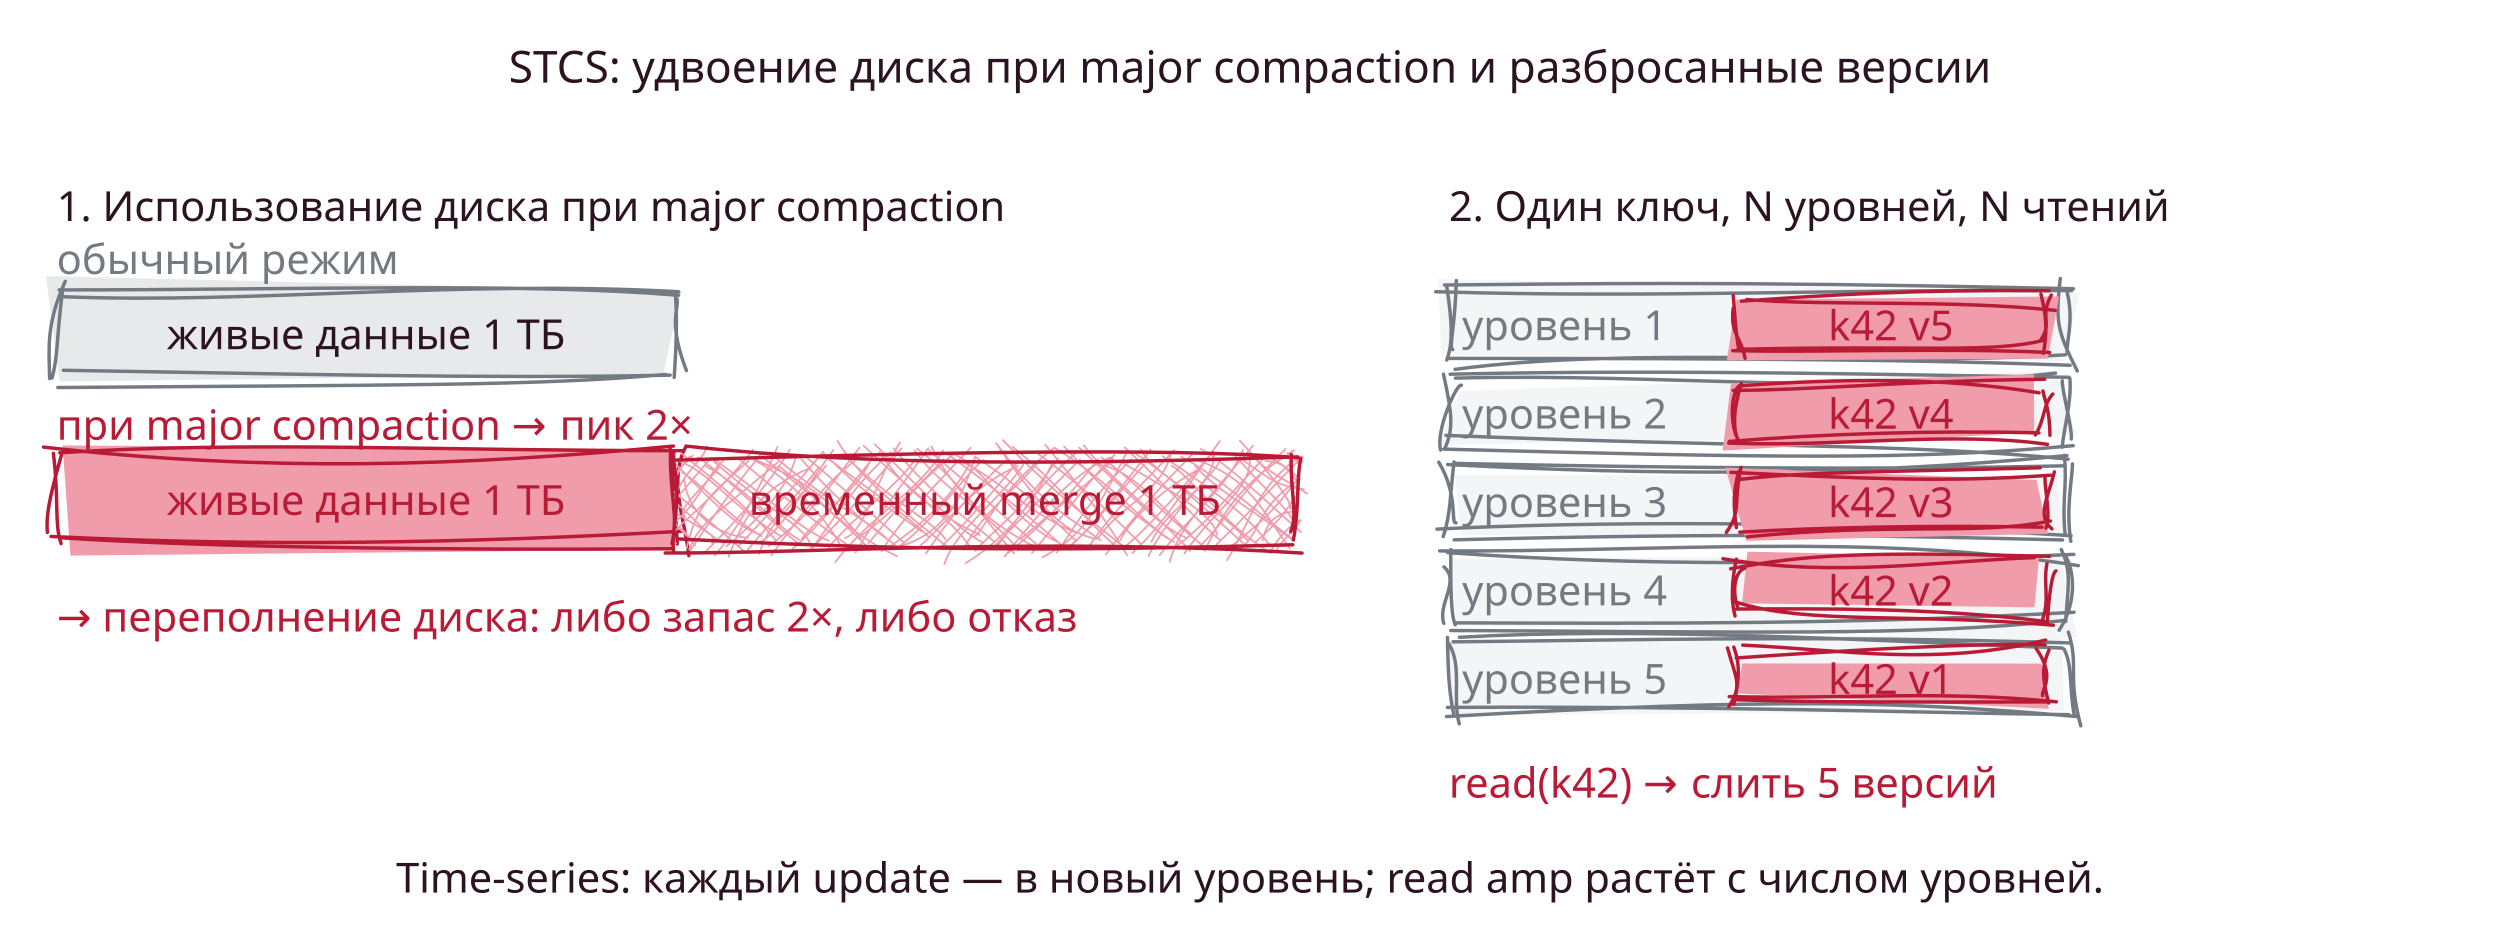
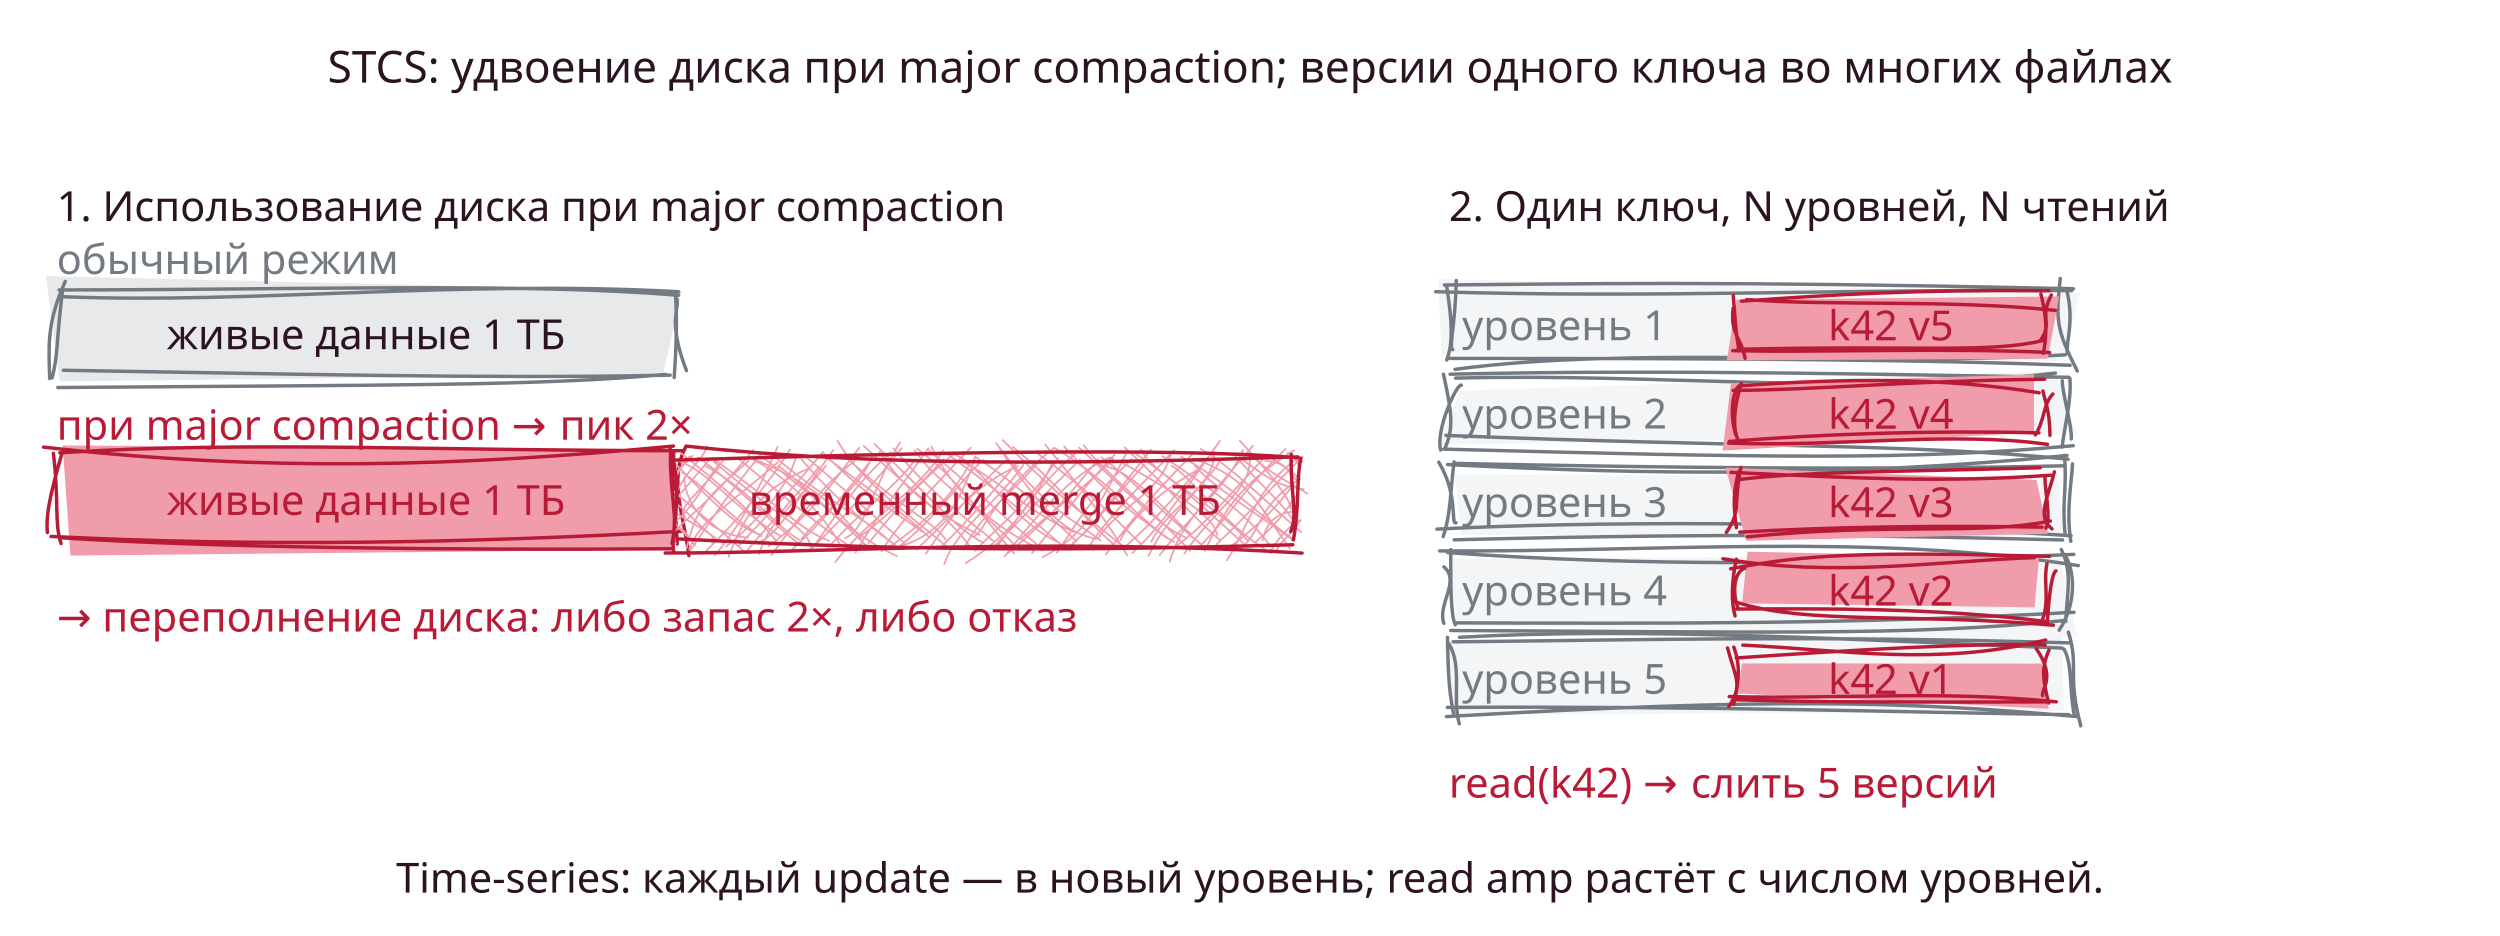
<svg xmlns="http://www.w3.org/2000/svg" version="1.1" viewBox="0 0 722.128 270.213" width="722.128" height="270.213">
  <defs>
    <style>
      @font-face {
        font-family: "Virgil";
        src: url("https://excalidraw.com/Virgil.woff2");
      }
      @font-face {
        font-family: "Cascadia";
        src: url("https://excalidraw.com/Cascadia.woff2");
      }
    </style>
  </defs>
  <rect x="0" y="0" width="722.128" height="270.213" fill="transparent" />
  <g transform="translate(10 10) rotate(0 351.0638 8.93617)">
-     <text x="351.064" y="8.9" dominant-baseline="central" font-family="Cascadia, sans-serif" font-size="12.766px" fill="#2B1321" text-anchor="middle" style="white-space: pre;" direction="ltr">STCS: удвоение диска при major compaction и разбросанные версии</text>
+     <text x="351.064" y="8.9" dominant-baseline="central" font-family="Cascadia, sans-serif" font-size="12.766px" fill="#2B1321" text-anchor="middle" style="white-space: pre;" direction="ltr">STCS: удвоение диска при major compaction; версии одного ключа во многих файлах</text>
  </g>
  <g transform="translate(16.38298 51.48936) rotate(0 165.9574 7.659574)">
    <text x="0" y="7.7" dominant-baseline="central" font-family="Cascadia, sans-serif" font-size="12px" fill="#2B1321" text-anchor="start" style="white-space: pre;" direction="ltr">1. Использование диска при major compaction</text>
  </g>
  <g stroke-linecap="round" transform="translate(16.38298 83.40426) rotate(0 89.3617 12.76596)">
    <path d="M-3.1 -3.67 L180.48 0.76 L175.18 24.63 L0.86 26.81" stroke="none" stroke-width="0" fill="#E8E9EB" />
    <path d="M1.9 2.31 C56.68 4.45, 115.53 -2.63, 179.66 0.86 M0.68 0.34 C66.99 0.38, 134.88 -1.85, 179.6 1.88 M179.14 3.01 C179.88 5.96, 176.37 9.28, 181.9 23.65 M178.7 1.07 C178.92 5.84, 179.39 10.36, 178.36 25.63 M175.93 24.75 C138.3 28.15, 97.27 27.74, 0.32 28.53 M177.19 24.96 C122.22 26.07, 63.02 24.49, 1.92 23.55 M-2.04 25.93 C-2.28 16.66, -3.01 10.08, 2.47 -2.13 M-1.34 25.76 C0.39 19.28, -0.19 15.61, 1.75 -0.19" stroke="#737A82" stroke-width="1" fill="none" />
  </g>
  <g transform="translate(16.38298 83.40426) rotate(0 89.3617 12.76596)">
    <text x="89.362" y="12.8" dominant-baseline="central" font-family="Cascadia, sans-serif" font-size="12px" fill="#2B1321" text-anchor="middle" style="white-space: pre;" direction="ltr">живые данные  1 ТБ</text>
  </g>
  <g transform="translate(16.38298 68.08511) rotate(0 89.3617 6.382979)">
    <text x="0" y="6.4" dominant-baseline="central" font-family="Cascadia, sans-serif" font-size="12px" fill="#737A82" text-anchor="start" style="white-space: pre;" direction="ltr">обычный режим</text>
  </g>
  <g stroke-linecap="round" transform="translate(16.38298 131.2766) rotate(0 89.3617 12.76596)">
    <path d="M1.7 -2.61 L177.03 -1.51 L178.23 27.44 L3.97 29.2" stroke="none" stroke-width="0" fill="#F09CAB" />
    <path d="M-3.82 -2.13 C60.84 5.21, 116.82 3.41, 178.13 -2.43 M0.89 -0.49 C55.42 -3.96, 110.22 -1.03, 180.64 -1.09 M181.58 -1.98 C176.67 7.4, 181.47 18.95, 182.59 29.21 M178.27 -0.52 C177.76 7.78, 178.52 11.21, 179.24 25.86 M180.56 22.18 C117.86 25.6, 59.45 26.67, -1.64 23.68 M177.87 27.23 C111.25 27.7, 44.74 26.86, 1.19 24.06 M-2.69 22.55 C-3.33 16.34, -0.86 8.28, 1.57 -0.61 M1.27 25.74 C-0.76 19.88, 0.73 13.69, -0.96 -0.34" stroke="#B91A36" stroke-width="1" fill="none" />
  </g>
  <g transform="translate(16.38298 131.2766) rotate(0 89.3617 12.76596)">
    <text x="89.362" y="12.8" dominant-baseline="central" font-family="Cascadia, sans-serif" font-size="12px" fill="#B91A36" text-anchor="middle" style="white-space: pre;" direction="ltr">живые данные  1 ТБ</text>
  </g>
  <g stroke-linecap="round" transform="translate(195.1064 131.2766) rotate(0 89.3617 12.76596)">
    <path d="M0 0 C0 0, 0 0, 0 0 M0 0 C0 0, 0 0, 0 0 M0.82 5.42 C-0.11 4.48, 2.37 3.54, 4.99 0.35 M-0.21 6.91 C1.6 4.22, 2.33 1.88, 4.2 0.56 M-1.08 15.23 C1.36 5.08, 8.39 1.75, 9.02 -2.39 M0.27 12.6 C3.99 8.47, 5.9 6.07, 10.18 1.01 M2.79 17.97 C0.39 16.02, 4.95 12.88, 12.66 3.69 M-0.82 20.11 C7.06 13.84, 9.54 4.91, 13.71 1.98 M3.25 27.08 C6.19 13.54, 11.57 10.47, 21.15 1.8 M-0.25 22.2 C5.14 16.65, 11.59 12.03, 22.43 -1.32 M3.96 27.41 C7.41 18.65, 13.38 16.41, 29.59 2.22 M4.31 27.67 C10.24 19.08, 13.64 13.53, 25.02 -0.51 M11.28 29.16 C18.25 21.44, 24.27 9.85, 29.5 -2.21 M8.9 27.83 C18.16 18.92, 27.82 7.31, 33.04 -1.39 M15.36 29.53 C20.38 16.44, 25.47 9.54, 38.62 4 M14.63 26.6 C23.93 19.05, 32.87 9.25, 34.95 0.03 M20.84 27.61 C25.05 22.25, 34.58 12.71, 41.47 3.59 M18.23 26.43 C26.65 17.51, 34.95 8.65, 42.66 -0.8 M24.17 28.73 C27.58 18.43, 32.4 16.93, 43.53 3.17 M23.42 25.7 C28.99 23.5, 31.74 18.22, 45.57 -1.28 M27.71 29.11 C33.91 20.53, 42.77 8.37, 51.82 1.86 M26.89 26.5 C39.99 16.94, 45.9 7.24, 53.14 -1.97 M36.39 24.45 C43.75 15.2, 53.66 9.73, 57.05 -0.08 M32.89 28.2 C43.47 18.79, 49.55 10.19, 56.96 1.13 M39.84 26.6 C45.51 19.16, 51.04 9.38, 62.24 -0.65 M39.32 27.24 C48.74 17.95, 56.57 9.45, 65.31 -1.81 M48.97 24.15 C54.7 22.12, 57.26 8.92, 64.84 -3.47 M44.25 26.77 C54.1 15.64, 65.06 8.19, 69.23 1.31 M46.15 31.08 C57.42 16.61, 69 12.01, 77.36 -1.16 M52.02 28.34 C58.32 17.48, 63.72 11.4, 73.06 -1.82 M53.78 23.38 C61.96 17.44, 75.17 3.97, 77.5 1.3 M55.77 25.59 C62.32 17.69, 69.86 8.27, 80.52 -0.22 M60.48 27.65 C69.78 21.24, 78.4 14.2, 84.75 3.19 M59.52 27.94 C64.27 20.51, 68.92 15.18, 85.29 -1.97 M64.99 26.5 C75.45 23.36, 82.12 15.69, 86.55 0.64 M64.07 27.02 C75.22 18.68, 84.61 4.61, 89.03 1.52 M69.62 27.43 C81.84 16.13, 86.58 8.76, 98.9 3.32 M72.36 28.63 C77.37 21.55, 79.88 16.4, 95.97 1.19 M77.65 31.68 C81.18 21.34, 92.69 14.31, 100.47 3 M76.79 26.66 C83.41 20.28, 91.14 11.59, 98.95 2 M85.29 23.62 C88.55 25.06, 90.18 12.96, 109.26 -1.79 M83.14 27.52 C88.77 16.16, 99.34 9.6, 106.04 0.61 M83.81 31.4 C97.69 22.91, 104.64 11.2, 108.67 2.88 M86.62 27.83 C91.6 22.03, 98.95 17.74, 110.54 1.13 M92.15 27.5 C99.78 17.9, 103.11 10.49, 115.54 -0.34 M92.46 26.13 C98.45 20.01, 102.19 15.96, 116.88 1.45 M95.09 29.45 C103.36 18.82, 114.26 5.58, 125.5 0.86 M95.94 28.55 C108.69 18.34, 117.43 7.27, 122.05 1.3 M99.8 24.37 C109.3 16.06, 121.97 6.29, 126.39 1.27 M102.98 28.49 C111.03 18.82, 120.13 6.73, 126.83 0.08 M106.05 29.68 C116.52 23.93, 120.49 19.09, 130.23 -0.42 M110.17 28.34 C114.4 22.51, 118.55 13.77, 131.79 1.37 M114.77 25.64 C121.29 20.26, 120.77 19.26, 135.38 2.96 M113.36 27.09 C121.48 20.15, 127.98 10.15, 137.3 -1.4 M122.2 24.03 C128.17 15.04, 140.43 10.98, 143.1 -0.27 M119.74 26.15 C125.96 16.66, 136.9 6.65, 144.1 -1.31 M128.52 24.75 C130.2 20.62, 138.79 10.95, 151.72 3.96 M124.33 28.88 C133.76 16.03, 140.22 9.31, 149.39 -0.19 M131.98 28.46 C139.58 21.46, 144.79 13.65, 157.26 -3.91 M130.13 26.43 C137.72 19.97, 146.22 10.07, 155.35 -0.97 M137.48 25.21 C142.05 15.13, 156.12 9.28, 155.53 -0.43 M136.62 29.29 C142.55 17.04, 153.82 7.81, 157.23 2.01 M142.76 31.03 C145.39 21.38, 151.09 15.99, 166.8 -2.52 M139.86 29.09 C147.82 18.63, 159.42 9.4, 163.93 -1.32 M146.99 28.6 C155.92 15.65, 166.54 9.76, 165.88 1.14 M145.01 26.2 C152.07 21.19, 158.81 13.02, 169.99 0.95 M152.87 27.84 C157.45 18.51, 161.68 9.19, 178.77 -1.22 M150.45 27.49 C159.2 19.16, 162.84 11.23, 176.26 -1.64 M159.32 30.56 C165.86 20.13, 167.52 9.51, 180.12 0.85 M156.29 25.97 C164.67 18.14, 174.49 7.03, 181.21 0.59 M163.56 27.06 C169.85 20.97, 167.8 15.87, 179.23 7.73 M160.47 26.5 C168.1 20.53, 172.99 16.27, 178.91 8.08 M169.58 24.91 C170.82 18.99, 174.01 17.02, 178.07 16.55 M167.29 25.54 C173.32 20.42, 176.59 16.2, 178.94 12.24 M173.68 28.35 C173.76 25.52, 176.73 24.81, 180.63 18.94 M171.77 28.08 C173.17 26.18, 175.23 22.01, 180.23 19.02 M0.19 25.7 C0.19 25.7, 0.19 25.7, 0.19 25.7 M0.19 25.7 C0.19 25.7, 0.19 25.7, 0.19 25.7 M5.7 26.13 C3.89 24.98, 3.79 22.52, 0.85 20.96 M5.66 25.06 C2.94 23.75, 0.62 20.86, -0.36 19.38 M10.55 25.49 C12.24 23.08, 8.01 22.14, -2.38 15.31 M13.58 25.49 C7.15 21.55, 6.18 18.88, -0.18 13.79 M20.96 24.02 C12.46 23.55, 3.3 17.25, 2.52 6.81 M19.63 27.82 C14.3 23.12, 8.58 18.16, -0.99 10.33 M24.8 23.22 C19.76 21.81, 13.98 17.61, -1.85 0.69 M24.86 23.6 C15.23 18.01, 10.08 10.35, 1.95 5.16 M30.64 23.72 C15.03 14.37, 9.62 4.14, -0.99 1.24 M29.12 24.95 C22.81 17.44, 15.4 10.67, 1.75 -0.3 M35.78 24.66 C29.16 20.95, 20.63 9.64, 8.72 3.33 M35.18 25.43 C26.44 18.74, 16.85 8, 6.49 0.84 M39.22 27.6 C39.28 21.72, 29.67 18.23, 11.13 2.07 M44.37 24.93 C36.38 21.98, 30.5 15.06, 10.79 1.21 M47.74 26.47 C42.43 16.02, 29.22 4.45, 22.83 1.77 M50.63 26.79 C36.54 16.87, 27.26 8.74, 18.25 1.24 M53.57 24.22 C46.92 16.03, 40.48 8.27, 21.17 0.77 M56.11 27.42 C48.64 19.65, 39.59 11.69, 25.46 1.02 M64.02 29.4 C48.38 22.03, 42.25 12.96, 29.74 3.28 M60.72 24.01 C53.67 17.8, 45.24 14.55, 29.35 1.25 M63.53 26.18 C53.13 18.88, 43.62 9.93, 36.4 1.4 M66.15 25.56 C57.1 17.63, 45.18 6.79, 37.2 0.3 M71.15 22.25 C60.78 14.69, 55.19 12.06, 42.97 -0.24 M73.26 23.86 C66.93 17.71, 57.84 11.48, 42.23 -0.14 M78.59 26.81 C67.38 17.24, 53.84 8.08, 46.8 -3.91 M78.06 24.58 C74.61 19.4, 64.9 15.54, 49.2 0.66 M87.86 23.21 C74.46 16.86, 65.29 9.14, 58.95 -0.78 M85.33 26.92 C78.68 17.71, 69.98 12.37, 54.38 -2.5 M88.93 25.52 C80.78 21.28, 74.04 12.76, 57.52 -3 M92.17 25.25 C83.86 18.19, 75.46 12.97, 62.95 -1.79 M97.8 28.56 C88.42 17.88, 81.61 7.05, 69.82 -1.67 M98.04 26.23 C87.54 14.83, 76.36 9.21, 69.04 -1.26 M105.94 27.77 C90.46 20.18, 79.98 10.31, 73.92 -2.28 M104.12 25.74 C96.26 19.34, 90.16 13.33, 73.24 -1.18 M110.33 25.27 C96.95 18.85, 88.03 2.68, 80.38 -0.09 M111.31 25.97 C99.43 15.56, 88.29 6.92, 78.26 -0.37 M115.18 22.41 C101.33 16.65, 92.52 6.39, 82.27 1.88 M115.83 25.07 C105.32 15.33, 98.37 8.21, 86.87 0.86 M121.48 24.42 C112.71 22.2, 107.73 18.83, 92.64 -3.23 M122.8 24.82 C114.67 18.68, 106.29 15.11, 93.34 -2.32 M129.15 26.37 C115.29 15.62, 105.71 7.37, 94.56 -4.16 M126.24 25.7 C117.48 17.88, 109.53 7.5, 97.42 -2.18 M130.46 29.11 C123.97 18.41, 120.89 14.35, 106.79 -2.86 M134.47 25.88 C126.28 18.05, 120.81 11.42, 103.91 -0.79 M144.06 25.27 C136.26 21.13, 125.42 7.56, 109.42 -1.95 M142.08 24.23 C134.43 18.16, 129.09 16.06, 112.25 -2.32 M148.69 27.86 C135.61 13.99, 122.05 3.41, 117.96 -2.67 M147.56 24.07 C139.96 20.91, 132.59 12.61, 116.57 -2 M148.77 22.85 C142.15 17.52, 131.15 2.49, 120.72 2.99 M152.84 26.76 C141.5 17.85, 132.33 7.21, 123.01 0.86 M156.51 23.24 C155.35 18.01, 147.3 12.71, 128.97 2.33 M157.35 24.8 C151.04 19.5, 144.44 11.72, 129.76 -2.05 M165.34 24.87 C154.51 13.19, 137.91 5.89, 134.49 -1.46 M165.33 26.81 C156.21 18.85, 145.73 8.26, 132.63 -0.4 M171.97 28.54 C157.71 19.67, 148.11 5.62, 143.31 3.27 M171.89 26.57 C166.1 18.6, 159.06 12.78, 140.65 0.47 M178.04 24.51 C168.09 17.02, 154.13 8.88, 149.7 2.66 M178.6 24.73 C166.79 15.74, 157.33 6.76, 146.07 0.61 M177.51 27.19 C169.11 15.93, 166.16 6.74, 149.68 1.27 M180.75 22.44 C170.6 13.63, 160.19 3.21, 151.73 -1.59 M177.75 15.78 C177.7 13.23, 173.27 7.08, 163.02 -3.98 M178.45 19.12 C175.15 13.7, 170.8 10.84, 161.08 -0.3 M181.5 10.05 C174.57 9.1, 172.8 8.13, 162.95 0.88 M182.49 11.3 C177.78 8.11, 170.56 5.16, 165.76 -0.58 M179.63 7.71 C176.83 4.89, 176.59 2.27, 170.39 1.85 M180.48 7.29 C178.16 5.2, 175.74 3, 171.22 0.56 M180.01 2.94 C178.82 0.8, 177.5 -0.38, 177.96 -0.96 M181.13 2.06 C180.1 1.89, 178.82 0.95, 176.85 -0.47" stroke="#F09CAB" stroke-width="0.5" fill="none" />
    <path d="M3.04 -2.42 C58.29 3.62, 120.35 2.67, 179.79 0.7 M-0.29 1.63 C70.2 -0.48, 141.44 -2.11, 180 0.93 M177.87 0.02 C177.54 11.03, 179.87 17.4, 177.71 22.26 M180.65 1.09 C179.32 6.78, 180.26 15.19, 178.49 24.68 M180.98 28.48 C106.89 23.9, 39.58 28.62, -2.95 28.45 M178.32 26.08 C127.77 27.44, 77.55 28.43, 0.7 24.39 M-0.46 28.3 C-1.71 21.46, 2.91 12.42, -1.69 -2.25 M-0.98 25.72 C0.8 17.24, -1.66 11.67, -1.43 -0.43" stroke="#B91A36" stroke-width="1" fill="none" />
  </g>
  <g transform="translate(195.1064 131.2766) rotate(0 89.3617 12.76596)">
    <text x="89.362" y="12.8" dominant-baseline="central" font-family="Cascadia, sans-serif" font-size="12px" fill="#B91A36" text-anchor="middle" style="white-space: pre;" direction="ltr">временный merge  1 ТБ</text>
  </g>
  <g transform="translate(16.38298 115.9574) rotate(0 178.7234 6.382979)">
    <text x="0" y="6.4" dominant-baseline="central" font-family="Cascadia, sans-serif" font-size="12px" fill="#B91A36" text-anchor="start" style="white-space: pre;" direction="ltr">при major compaction → пик 2×</text>
  </g>
  <g transform="translate(16.38298 169.5745) rotate(0 178.7234 7.021277)">
    <text x="0" y="7.0" dominant-baseline="central" font-family="Cascadia, sans-serif" font-size="12px" fill="#B91A36" text-anchor="start" style="white-space: pre;" direction="ltr">→ переполнение диска: либо запас 2×, либо отказ</text>
  </g>
  <g transform="translate(418.5106 51.48936) rotate(0 140.4255 7.659574)">
    <text x="0" y="7.7" dominant-baseline="central" font-family="Cascadia, sans-serif" font-size="12px" fill="#2B1321" text-anchor="start" style="white-space: pre;" direction="ltr">2. Один ключ, N уровней, N чтений</text>
  </g>
  <g stroke-linecap="round" transform="translate(418.5106 83.40426) rotate(0 89.3617 10.21277)">
    <path d="M-3.11 -2.81 L182.3 1.2 L177.33 20.89 L-2.12 19" stroke="none" stroke-width="0" fill="#F4F5F6" />
    <path d="M-3.81 0.86 C59.9 2.79, 117.16 -0.03, 179.91 0.55 M-1.27 -1.08 C37.66 -1.34, 72.51 -2.36, 180.39 -0.01 M176.6 -2.97 C175.27 9.2, 175.42 11.72, 181.52 23.77 M178.61 1.1 C180.68 9.75, 178.09 16.08, 178.63 18.62 M178.04 19.1 C119.24 22.55, 53.37 16.4, 1.78 23.28 M179.45 22.1 C137.32 20.56, 92.08 20.11, -0.52 20.12 M1.13 17.56 C-0.12 17.6, 1.85 10.54, 2.14 -2.38 M-0.62 20.58 C1.28 15.61, 0.94 9.66, -0.62 -0.67" stroke="#737A82" stroke-width="1" fill="none" />
  </g>
  <g transform="translate(422.3404 83.40426) rotate(0 35.10638 10.21277)">
    <text x="0" y="10.2" dominant-baseline="central" font-family="Cascadia, sans-serif" font-size="12px" fill="#737A82" text-anchor="start" style="white-space: pre;" direction="ltr">уровень 1</text>
  </g>
  <g stroke-linecap="round" transform="translate(501.4894 85.95745) rotate(0 44.68085 7.659574)">
    <path d="M0.09 0.57 L93.31 -0.32 L90 17.65 L-2.71 18.15" stroke="none" stroke-width="0" fill="#F09CAB" />
    <path d="M3.04 0.57 C27.73 2.48, 61.44 0.51, 92.2 3.69 M1.54 1.04 C26.57 -0.78, 52 -2.36, 90.38 -1.99 M91.03 -0.74 C87.37 6.35, 91.73 6.96, 87.77 12.55 M88.03 -0.99 C89.05 3.2, 90.27 8.36, 88.72 16.09 M89.1 12.29 C73.43 16.2, 53.15 13.7, 0.47 14.94 M90.54 15.85 C59.59 14.49, 25.75 15.88, -1.01 15.35 M2.58 17.53 C1.23 10.82, -1.75 10.66, -0.86 3.04 M0.86 15.43 C-0.23 9.94, -0.46 3.13, -0.84 -0.59" stroke="#B91A36" stroke-width="1" fill="none" />
  </g>
  <g transform="translate(501.4894 85.95745) rotate(0 44.68085 7.659574)">
    <text x="44.681" y="7.7" dominant-baseline="central" font-family="Cascadia, sans-serif" font-size="12px" fill="#B91A36" text-anchor="middle" style="white-space: pre;" direction="ltr">k42 v5</text>
  </g>
  <g stroke-linecap="round" transform="translate(418.5106 108.9362) rotate(0 89.3617 10.21277)">
    <path d="M3.29 3.94 L175.03 -1.83 L181.39 16.63 L-3.31 19.52" stroke="none" stroke-width="0" fill="#F4F5F6" />
    <path d="M1.9 0.28 C62.79 -1.25, 116.21 5.64, 175.22 -1.17 M0.35 -0.85 C67.22 -2.36, 134.95 -0.5, 179.1 0.04 M177.19 1.04 C176.98 3.66, 180.2 15.01, 179.77 17.86 M179.37 0.31 C179.95 6.91, 177.73 14.36, 177.14 20.25 M178.88 23.69 C133.06 19.15, 85.11 20.31, -0.84 16.82 M180.36 19.8 C134.61 24.05, 90.2 23.27, -1.5 20.79 M-2.4 21.06 C-3.87 15.22, 2.38 1.56, 3.61 2.33 M-1.14 20.55 C1.31 14.98, 1.06 10.93, -1.57 -0.86" stroke="#737A82" stroke-width="1" fill="none" />
  </g>
  <g transform="translate(422.3404 108.9362) rotate(0 35.10638 10.21277)">
    <text x="0" y="10.2" dominant-baseline="central" font-family="Cascadia, sans-serif" font-size="12px" fill="#737A82" text-anchor="start" style="white-space: pre;" direction="ltr">уровень 2</text>
  </g>
  <g stroke-linecap="round" transform="translate(501.4894 111.4894) rotate(0 44.68085 7.659574)">
    <path d="M-1.52 -0.69 L86.04 -3.34 L86.06 13.4 L-3.9 18.67" stroke="none" stroke-width="0" fill="#F09CAB" />
    <path d="M0.76 -0.01 C30.61 -2.24, 60.49 -2.5, 87.51 1.97 M-0.84 1.27 C23 1.22, 48.17 -1.48, 89.1 -1.94 M91.48 2.33 C88.68 5.19, 89.25 9.53, 86.43 14.15 M88.62 1.47 C89.11 4.1, 90.62 7.07, 90.64 14.28 M89.94 16.87 C62.71 12.95, 27.81 17.76, -2.15 16.49 M87.45 13.55 C57.53 12.77, 25.18 13.82, -1.99 16.02 M-0.13 14.08 C-1.65 9.03, -1.35 3.85, 0.27 0.52 M0.46 15.4 C-0.83 12.49, -0.98 7.1, 1.5 -0.73" stroke="#B91A36" stroke-width="1" fill="none" />
  </g>
  <g transform="translate(501.4894 111.4894) rotate(0 44.68085 7.659574)">
    <text x="44.681" y="7.7" dominant-baseline="central" font-family="Cascadia, sans-serif" font-size="12px" fill="#B91A36" text-anchor="middle" style="white-space: pre;" direction="ltr">k42 v4</text>
  </g>
  <g stroke-linecap="round" transform="translate(418.5106 134.4681) rotate(0 89.3617 10.21277)">
    <path d="M1.68 2.69 L175.76 3.15 L177.45 20.38 L3.5 20.04" stroke="none" stroke-width="0" fill="#F4F5F6" />
    <path d="M-0.38 -0.29 C57.68 2.72, 115.26 3.31, 178.52 -2.89 M1.97 -0.61 C61.03 0.61, 121.9 1.36, 177.82 0.08 M177.78 -2.95 C178.68 6.12, 176.97 10.31, 178.02 19.95 M180.13 -0.47 C180.03 4.06, 178.19 12.63, 179.65 21.89 M179.73 20.27 C111.14 15.76, 37.35 16.22, -3.46 18.37 M177.26 21.5 C131.9 20.39, 88.33 19.27, 1.53 21.46 M2.07 16.55 C0.38 16.92, 2.91 8.75, -2.92 -0.97 M-1.65 20.52 C0.52 14.27, 0.37 8.02, 1.49 -1.05" stroke="#737A82" stroke-width="1" fill="none" />
  </g>
  <g transform="translate(422.3404 134.4681) rotate(0 35.10638 10.21277)">
    <text x="0" y="10.2" dominant-baseline="central" font-family="Cascadia, sans-serif" font-size="12px" fill="#737A82" text-anchor="start" style="white-space: pre;" direction="ltr">уровень 3</text>
  </g>
  <g stroke-linecap="round" transform="translate(501.4894 137.0213) rotate(0 44.68085 7.659574)">
    <path d="M-3.12 -1.94 L86.76 1.64 L90.11 17.15 L2.91 19.19" stroke="none" stroke-width="0" fill="#F09CAB" />
    <path d="M-1.52 -0.58 C33.5 1.05, 59.53 2.5, 90.81 0.24 M0.79 1.5 C19.42 -0.79, 40.34 -0.6, 87.81 -1.9 M91.93 -0.72 C89.98 7.1, 86.78 12.09, 91.22 15.75 M89.2 0.87 C89.17 5.01, 90.97 11.92, 89.5 15.53 M90.79 13.46 C69.86 17.71, 46.21 13.82, 3.23 18.03 M88.35 15.25 C55.47 14.63, 24.61 15.33, 1.04 16.69 M-2.83 16.76 C1.61 10.3, -0.94 9.29, 1.39 -2.01 M0.07 15.38 C-0.82 8.92, -0.89 4.95, 0.78 -0.88" stroke="#B91A36" stroke-width="1" fill="none" />
  </g>
  <g transform="translate(501.4894 137.0213) rotate(0 44.68085 7.659574)">
    <text x="44.681" y="7.7" dominant-baseline="central" font-family="Cascadia, sans-serif" font-size="12px" fill="#B91A36" text-anchor="middle" style="white-space: pre;" direction="ltr">k42 v3</text>
  </g>
  <g stroke-linecap="round" transform="translate(418.5106 160) rotate(0 89.3617 10.21277)">
    <path d="M0.08 1.43 L176.49 0.13 L181.51 24.12 L2.31 20.56" stroke="none" stroke-width="0" fill="#F4F5F6" />
    <path d="M-2.66 -0.87 C60.57 -0.47, 122.31 -6.17, 181.82 3.38 M-0.4 -0.38 C54.85 3.58, 112.85 3.21, 180.53 0.13 M178.37 1.06 C180.39 4.66, 181.74 13.78, 176.27 22.04 M176.89 -1.26 C180.11 5.22, 178.65 10.91, 178.16 19.52 M180.57 16.86 C116.96 20.36, 61.09 20.12, 1.93 19.91 M178.17 19.2 C133.18 23.89, 86.46 22.42, 0.55 22.13 M-1.46 20.05 C-3.37 14.53, 3.44 7.77, -1.45 3.73 M1.84 20.49 C0.55 17.64, 0.5 9.28, 0.54 -1.25" stroke="#737A82" stroke-width="1" fill="none" />
  </g>
  <g transform="translate(422.3404 160) rotate(0 35.10638 10.21277)">
    <text x="0" y="10.2" dominant-baseline="central" font-family="Cascadia, sans-serif" font-size="12px" fill="#737A82" text-anchor="start" style="white-space: pre;" direction="ltr">уровень 4</text>
  </g>
  <g stroke-linecap="round" transform="translate(501.4894 162.5532) rotate(0 44.68085 7.659574)">
    <path d="M3.27 -3.2 L87.49 -1.39 L86.17 12.89 L1.72 11.71" stroke="none" stroke-width="0" fill="#F09CAB" />
    <path d="M-3.81 -1.16 C28.39 4.34, 58.58 -0.51, 86.11 -1.48 M-1.59 1.74 C19.84 -2.37, 36.5 -3.29, 90.53 -1.85 M92.38 2.35 C91.29 2.87, 90.43 8.53, 89.87 17.35 M89.78 0.26 C88.62 5.91, 90.71 10.63, 88.36 16.79 M91.63 18.04 C51.15 14.47, 20.86 17.88, 0.62 11.57 M89.26 16.95 C57.41 12.91, 24.04 13.27, 0.06 13.36 M0.6 13.31 C-1.26 8.5, -0.53 2.47, 2.52 1.6 M-0.32 15.36 C-1.41 11.48, -1.42 5.85, 0.05 -1.03" stroke="#B91A36" stroke-width="1" fill="none" />
  </g>
  <g transform="translate(501.4894 162.5532) rotate(0 44.68085 7.659574)">
    <text x="44.681" y="7.7" dominant-baseline="central" font-family="Cascadia, sans-serif" font-size="12px" fill="#B91A36" text-anchor="middle" style="white-space: pre;" direction="ltr">k42 v2</text>
  </g>
  <g stroke-linecap="round" transform="translate(418.5106 185.5319) rotate(0 89.3617 10.21277)">
    <path d="M-1.53 0.18 L177.22 -2.9 L177.57 19.87 L1.12 21.08" stroke="none" stroke-width="0" fill="#F4F5F6" />
    <path d="M3.05 -1.45 C55.46 -4.5, 121.36 -0.49, 177.12 1.66 M1.22 -0.14 C52.66 -0.6, 103.8 -2.08, 179.25 0.17 M178.95 -2.93 C182.1 7.12, 178.51 9.07, 182.52 24.13 M177.66 1.95 C180.2 6.47, 179.12 13.36, 180.67 21.16 M181.42 21.44 C130.79 16.97, 92.82 16.03, -0.69 21.45 M179.07 20.9 C130.47 20.23, 80.58 18.42, -0.43 18.8 M3.01 23.55 C0.88 16.24, 3.98 6.96, 0.02 0.43 M1.33 20.47 C-0.24 12.93, -0.2 6.38, -0.41 -1.44" stroke="#737A82" stroke-width="1" fill="none" />
  </g>
  <g transform="translate(422.3404 185.5319) rotate(0 35.10638 10.21277)">
    <text x="0" y="10.2" dominant-baseline="central" font-family="Cascadia, sans-serif" font-size="12px" fill="#737A82" text-anchor="start" style="white-space: pre;" direction="ltr">уровень 5</text>
  </g>
  <g stroke-linecap="round" transform="translate(501.4894 188.0851) rotate(0 44.68085 7.659574)">
    <path d="M1.67 3.55 L88.22 3.59 L90.23 16.64 L0.52 12.23" stroke="none" stroke-width="0" fill="#F09CAB" />
    <path d="M1.91 -1.74 C31.28 -0.37, 57.62 4.49, 89.41 -3.2 M0.03 1.97 C34.14 -0.37, 68.41 -2.41, 89.24 -1.81 M86.7 -0.71 C92.6 7.84, 87.96 11.09, 88.53 12.83 M90.37 -0.34 C88.68 3.75, 87.99 6.28, 90.28 14.98 M92.48 14.63 C58.3 11.23, 31.26 13.94, -2 13.12 M90.17 14.65 C55.35 14.77, 23.47 14.78, -0.92 14.03 M-2.11 15.99 C1.99 9.77, -0.13 7.91, -2.49 -0.93 M-0.71 15.34 C1.05 7.9, 1.12 3.7, -0.68 -1.17" stroke="#B91A36" stroke-width="1" fill="none" />
  </g>
  <g transform="translate(501.4894 188.0851) rotate(0 44.68085 7.659574)">
    <text x="44.681" y="7.7" dominant-baseline="central" font-family="Cascadia, sans-serif" font-size="12px" fill="#B91A36" text-anchor="middle" style="white-space: pre;" direction="ltr">k42 v1</text>
  </g>
  <g transform="translate(418.5106 218.7234) rotate(0 89.3617 7.021277)">
    <text x="0" y="7.0" dominant-baseline="central" font-family="Cascadia, sans-serif" font-size="12px" fill="#B91A36" text-anchor="start" style="white-space: pre;" direction="ltr">read(k42) → слить 5 версий</text>
  </g>
  <g transform="translate(10 246.1702) rotate(0 351.0638 7.021277)">
    <text x="351.064" y="7.0" dominant-baseline="central" font-family="Cascadia, sans-serif" font-size="12px" fill="#2B1321" text-anchor="middle" style="white-space: pre;" direction="ltr">Time-series: каждый update — в новый уровень; read amp растёт с числом уровней.</text>
  </g>
</svg>
